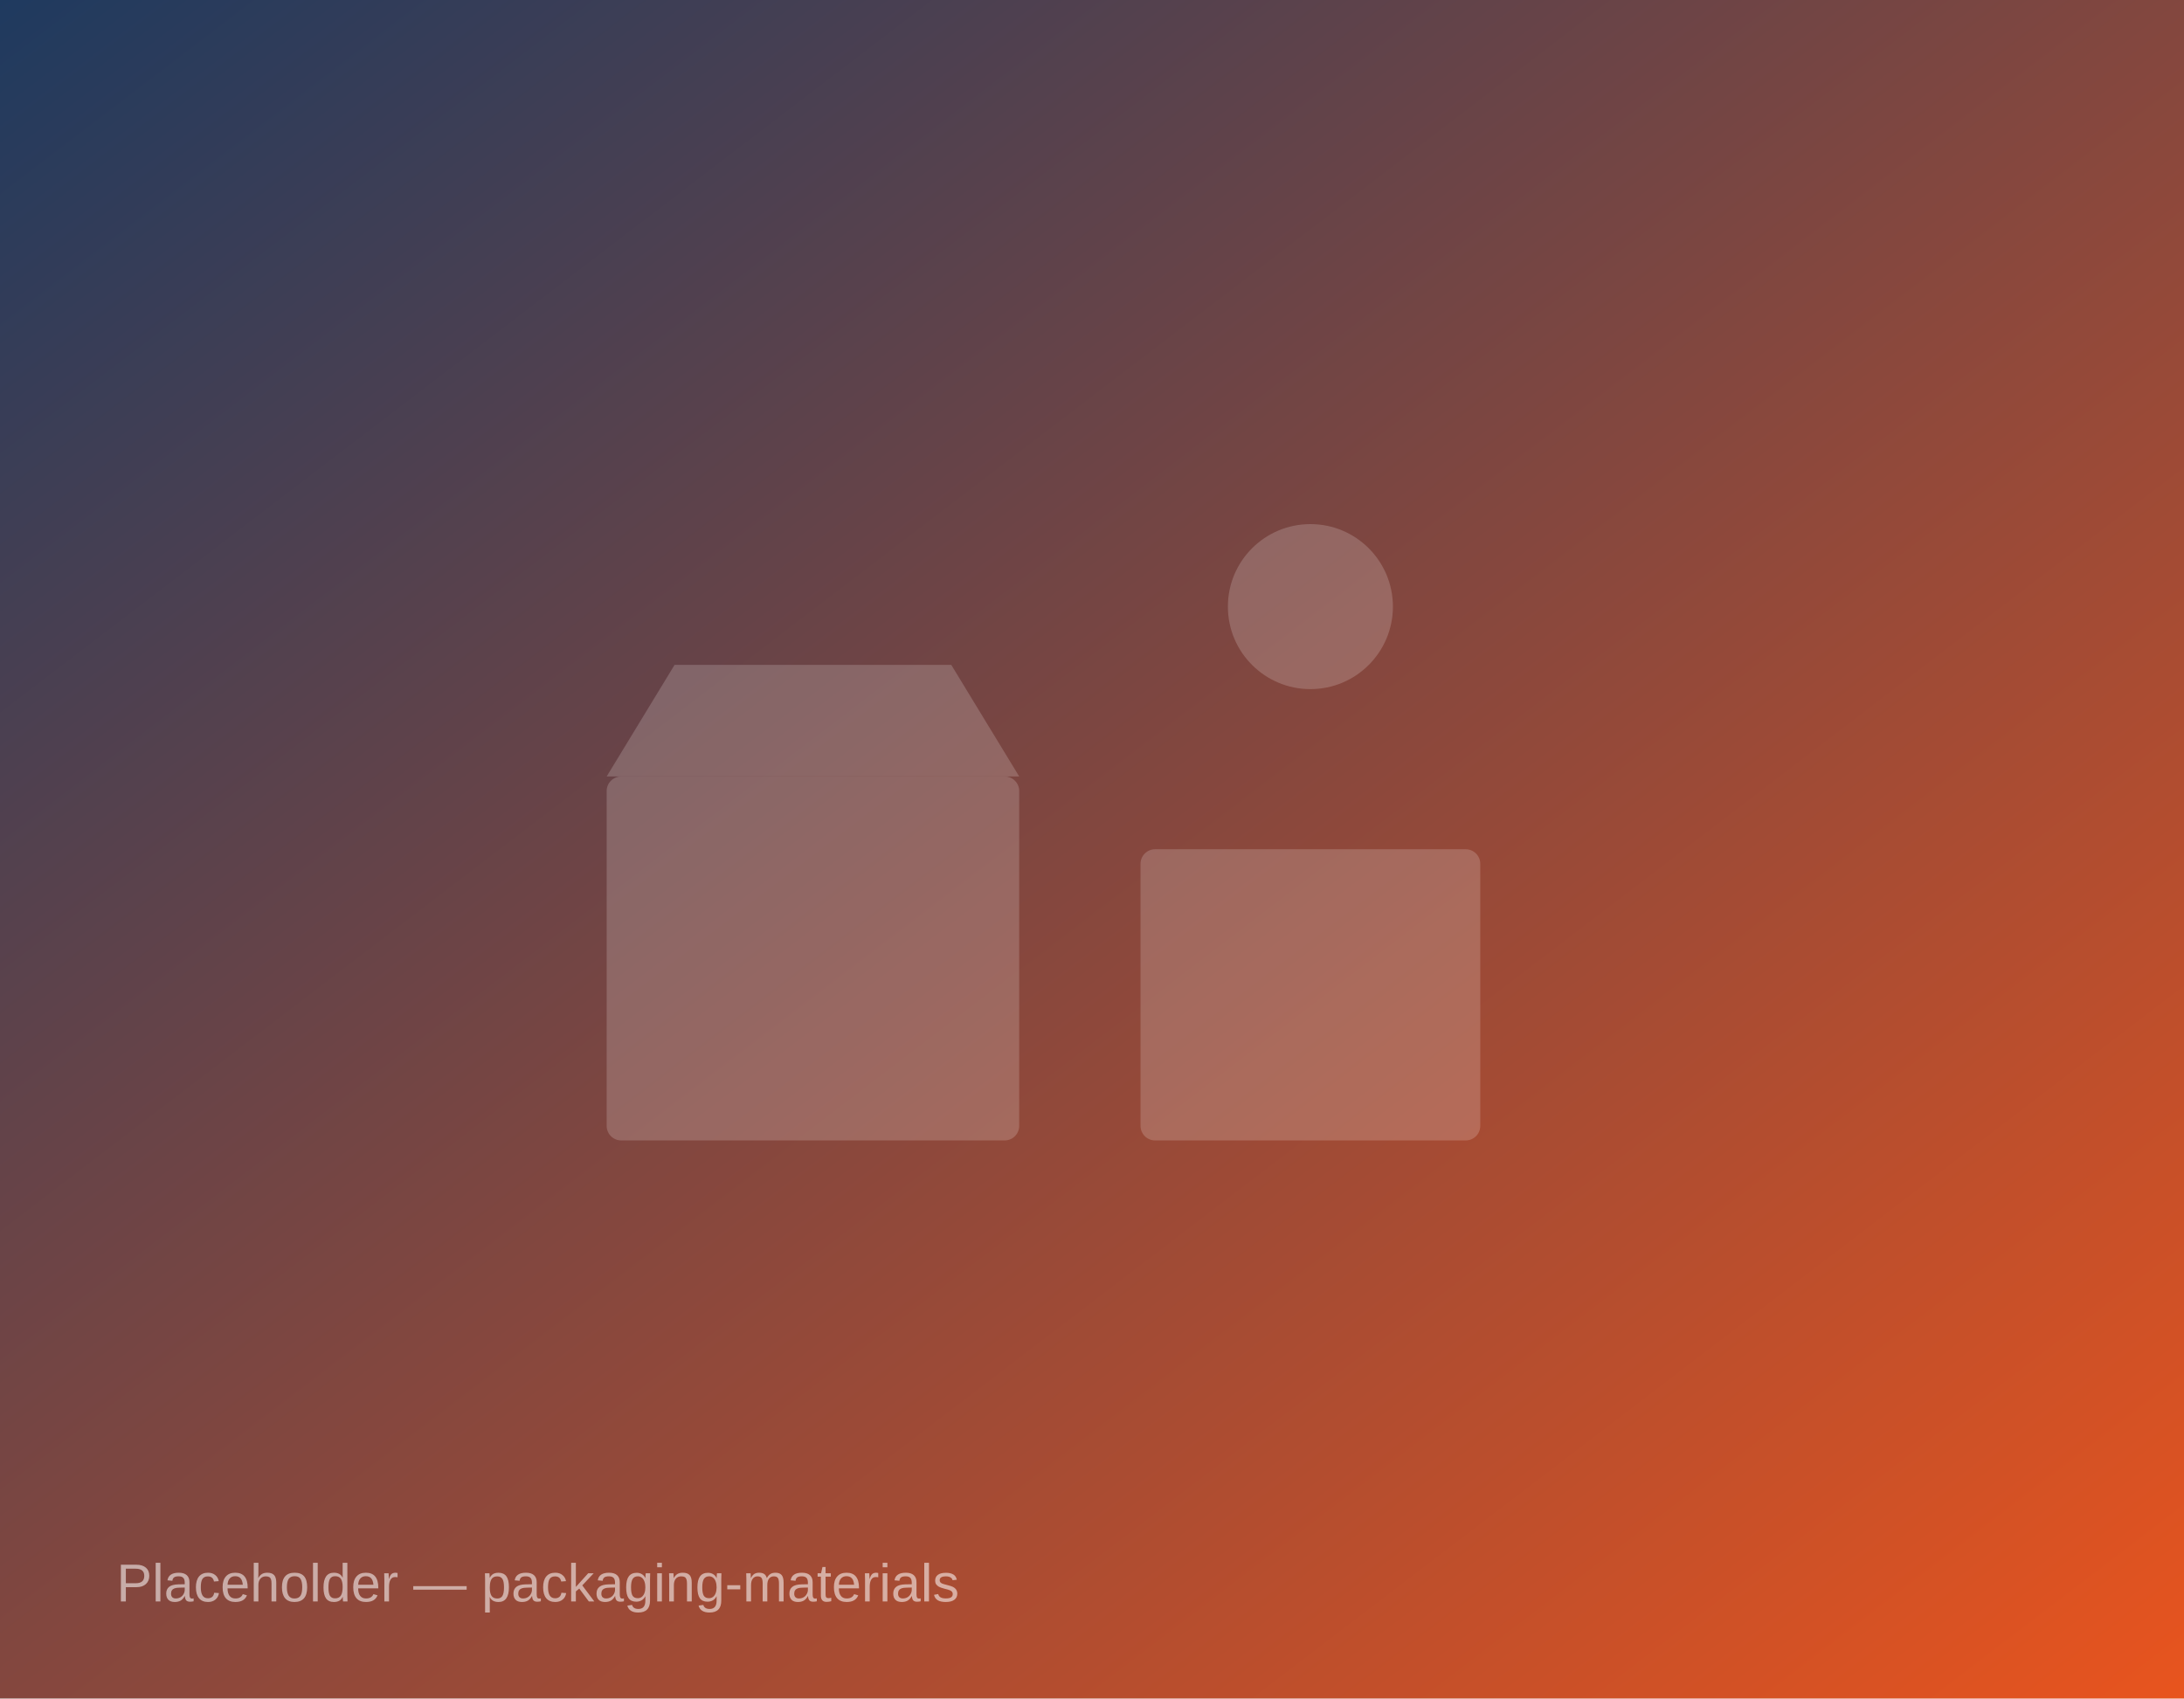
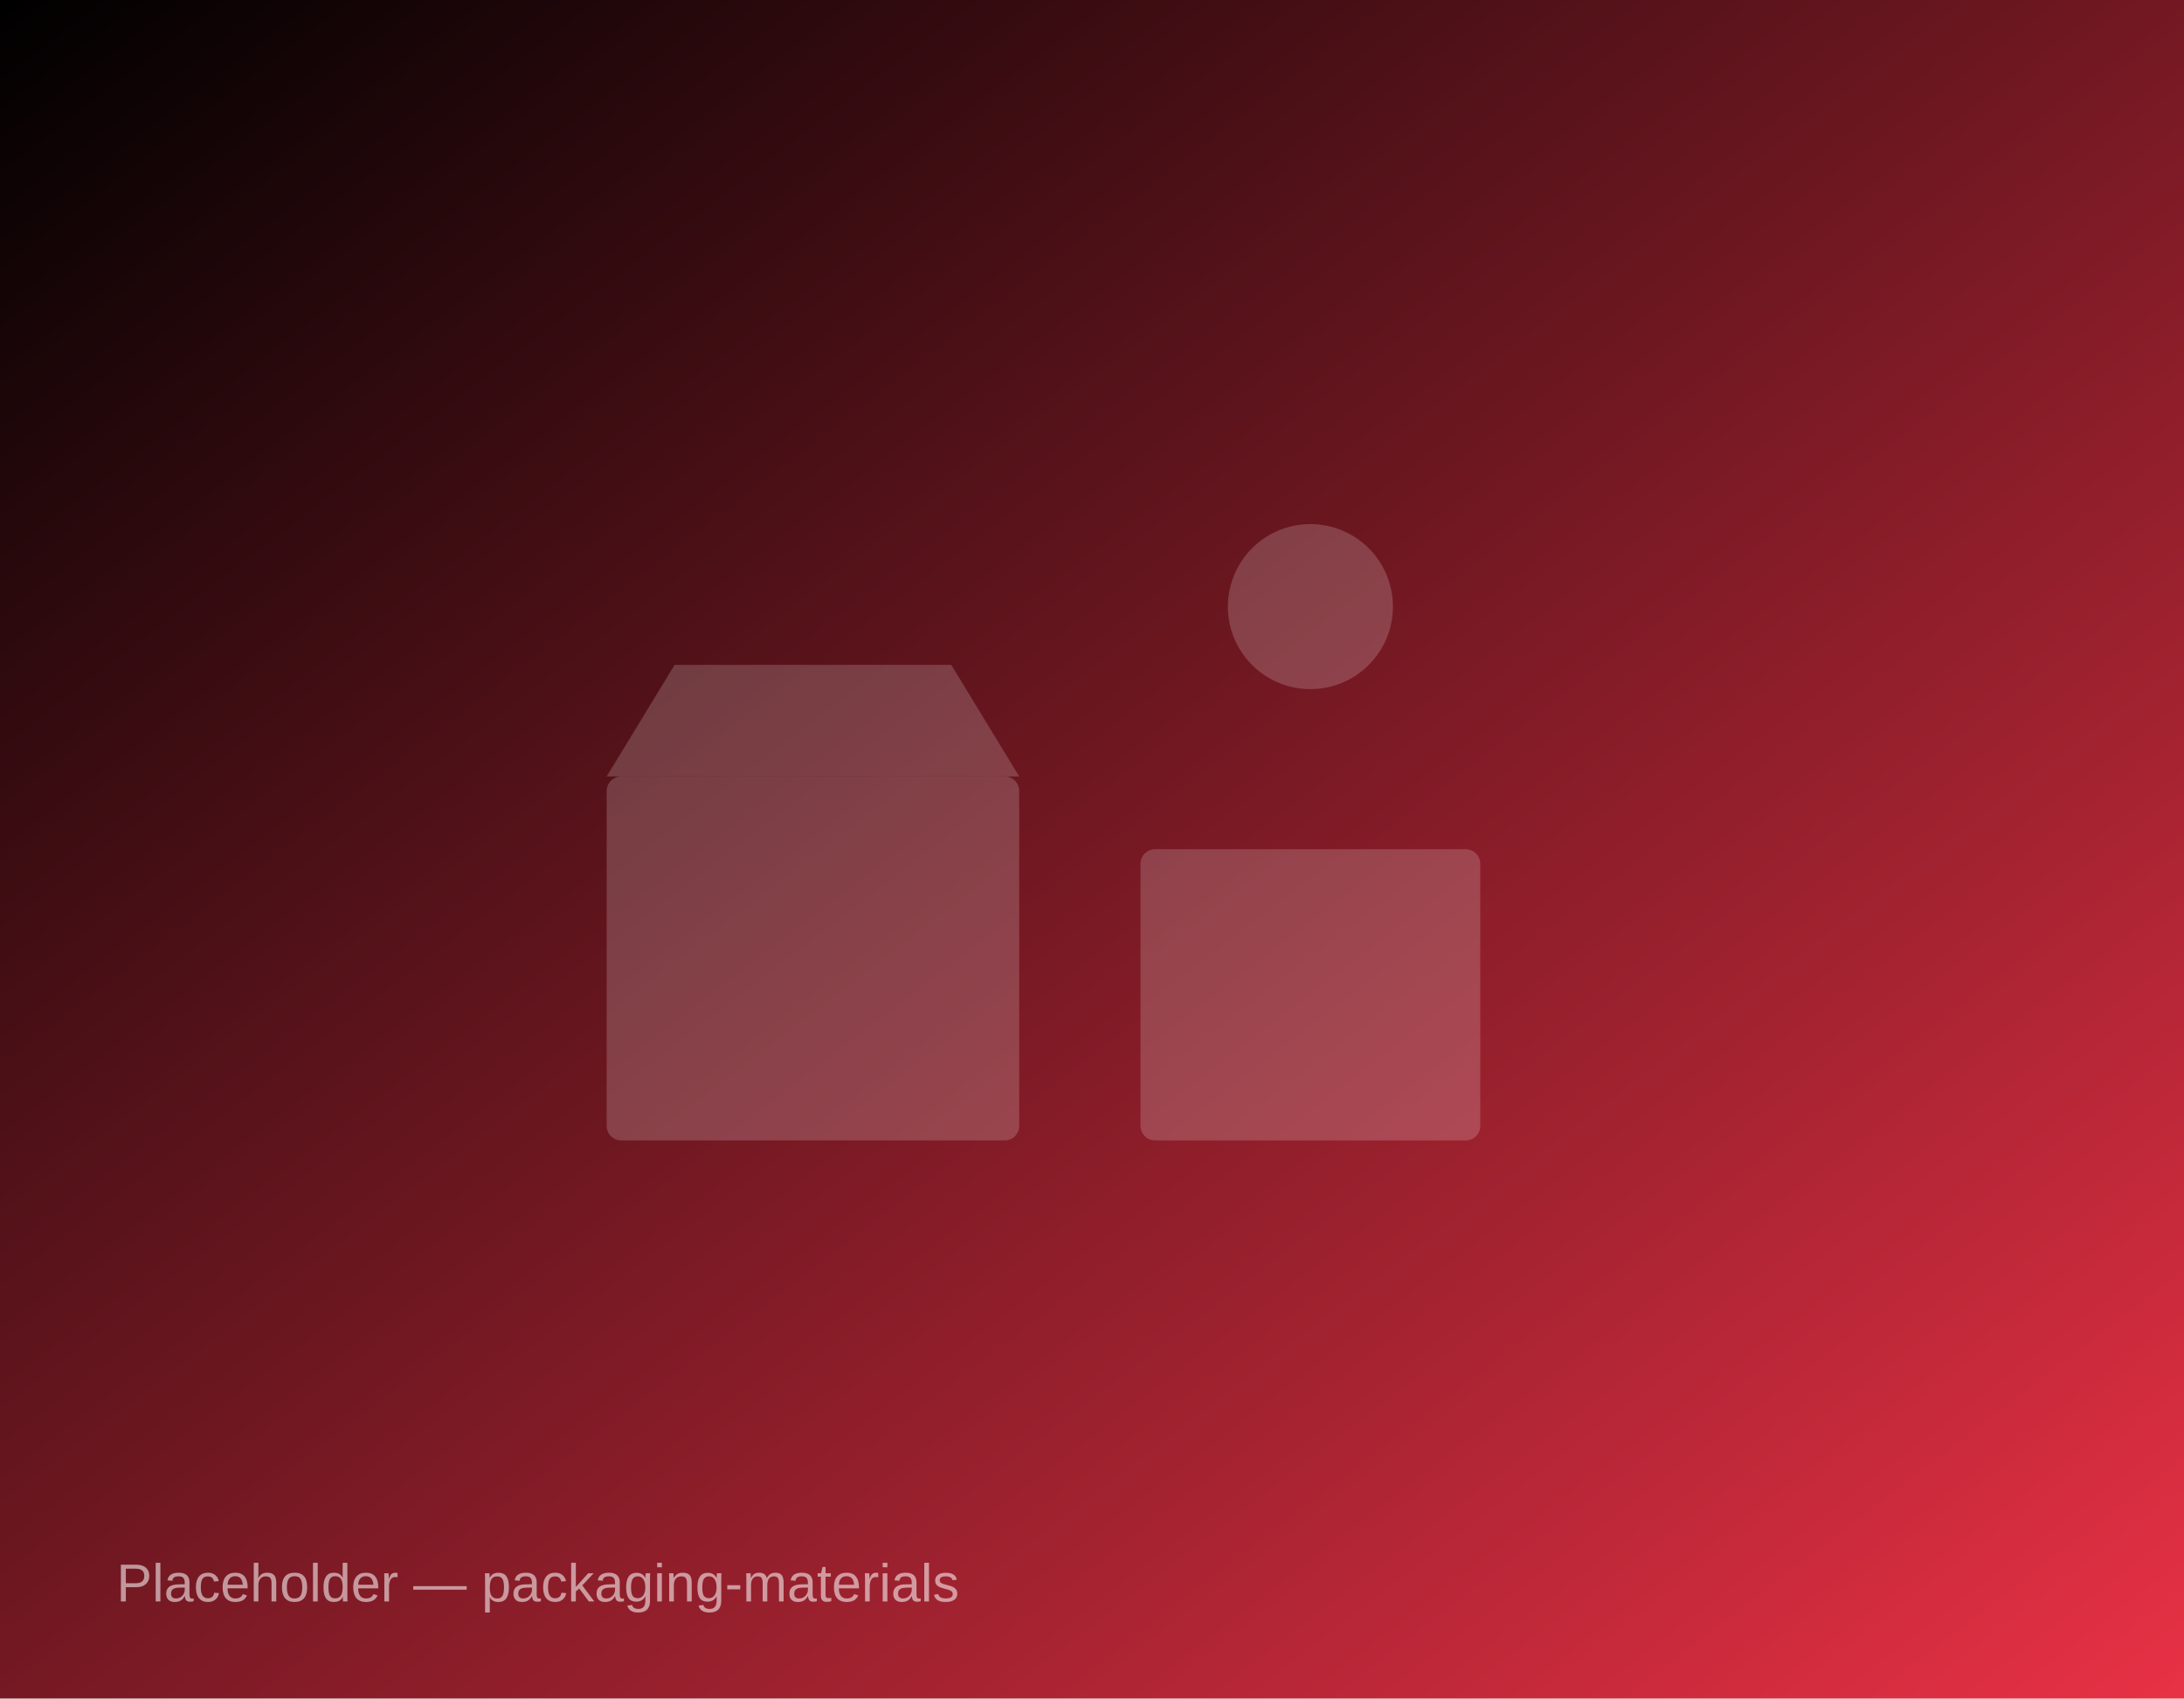
<svg xmlns="http://www.w3.org/2000/svg" width="900" height="700" viewBox="0 0 900 700" role="img" aria-label="packaging-materials">
  <defs>
    <linearGradient id="g" x1="0" y1="0" x2="1" y2="1">
-       <stop offset="0" stop-color="#1f3a5f" />
-       <stop offset="1" stop-color="#e8541e" />
+       <stop offset="0" stop-color="#000000" />
+       <stop offset="1" stop-color="#e83145" />
    </linearGradient>
  </defs>
  <rect width="900" height="700" fill="url(#g)" />
  <g opacity="0.18" fill="#fff">
    <rect x="250" y="320" width="170" height="150" rx="6" />
    <path d="M250 320h170l-28 -46h-114z" />
    <rect x="470" y="350" width="140" height="120" rx="6" />
    <circle cx="540" cy="250" r="34" />
  </g>
  <text x="48" y="660" font-family="Arial" font-size="22" fill="#fff" opacity="0.55">Placeholder — packaging-materials</text>
</svg>
